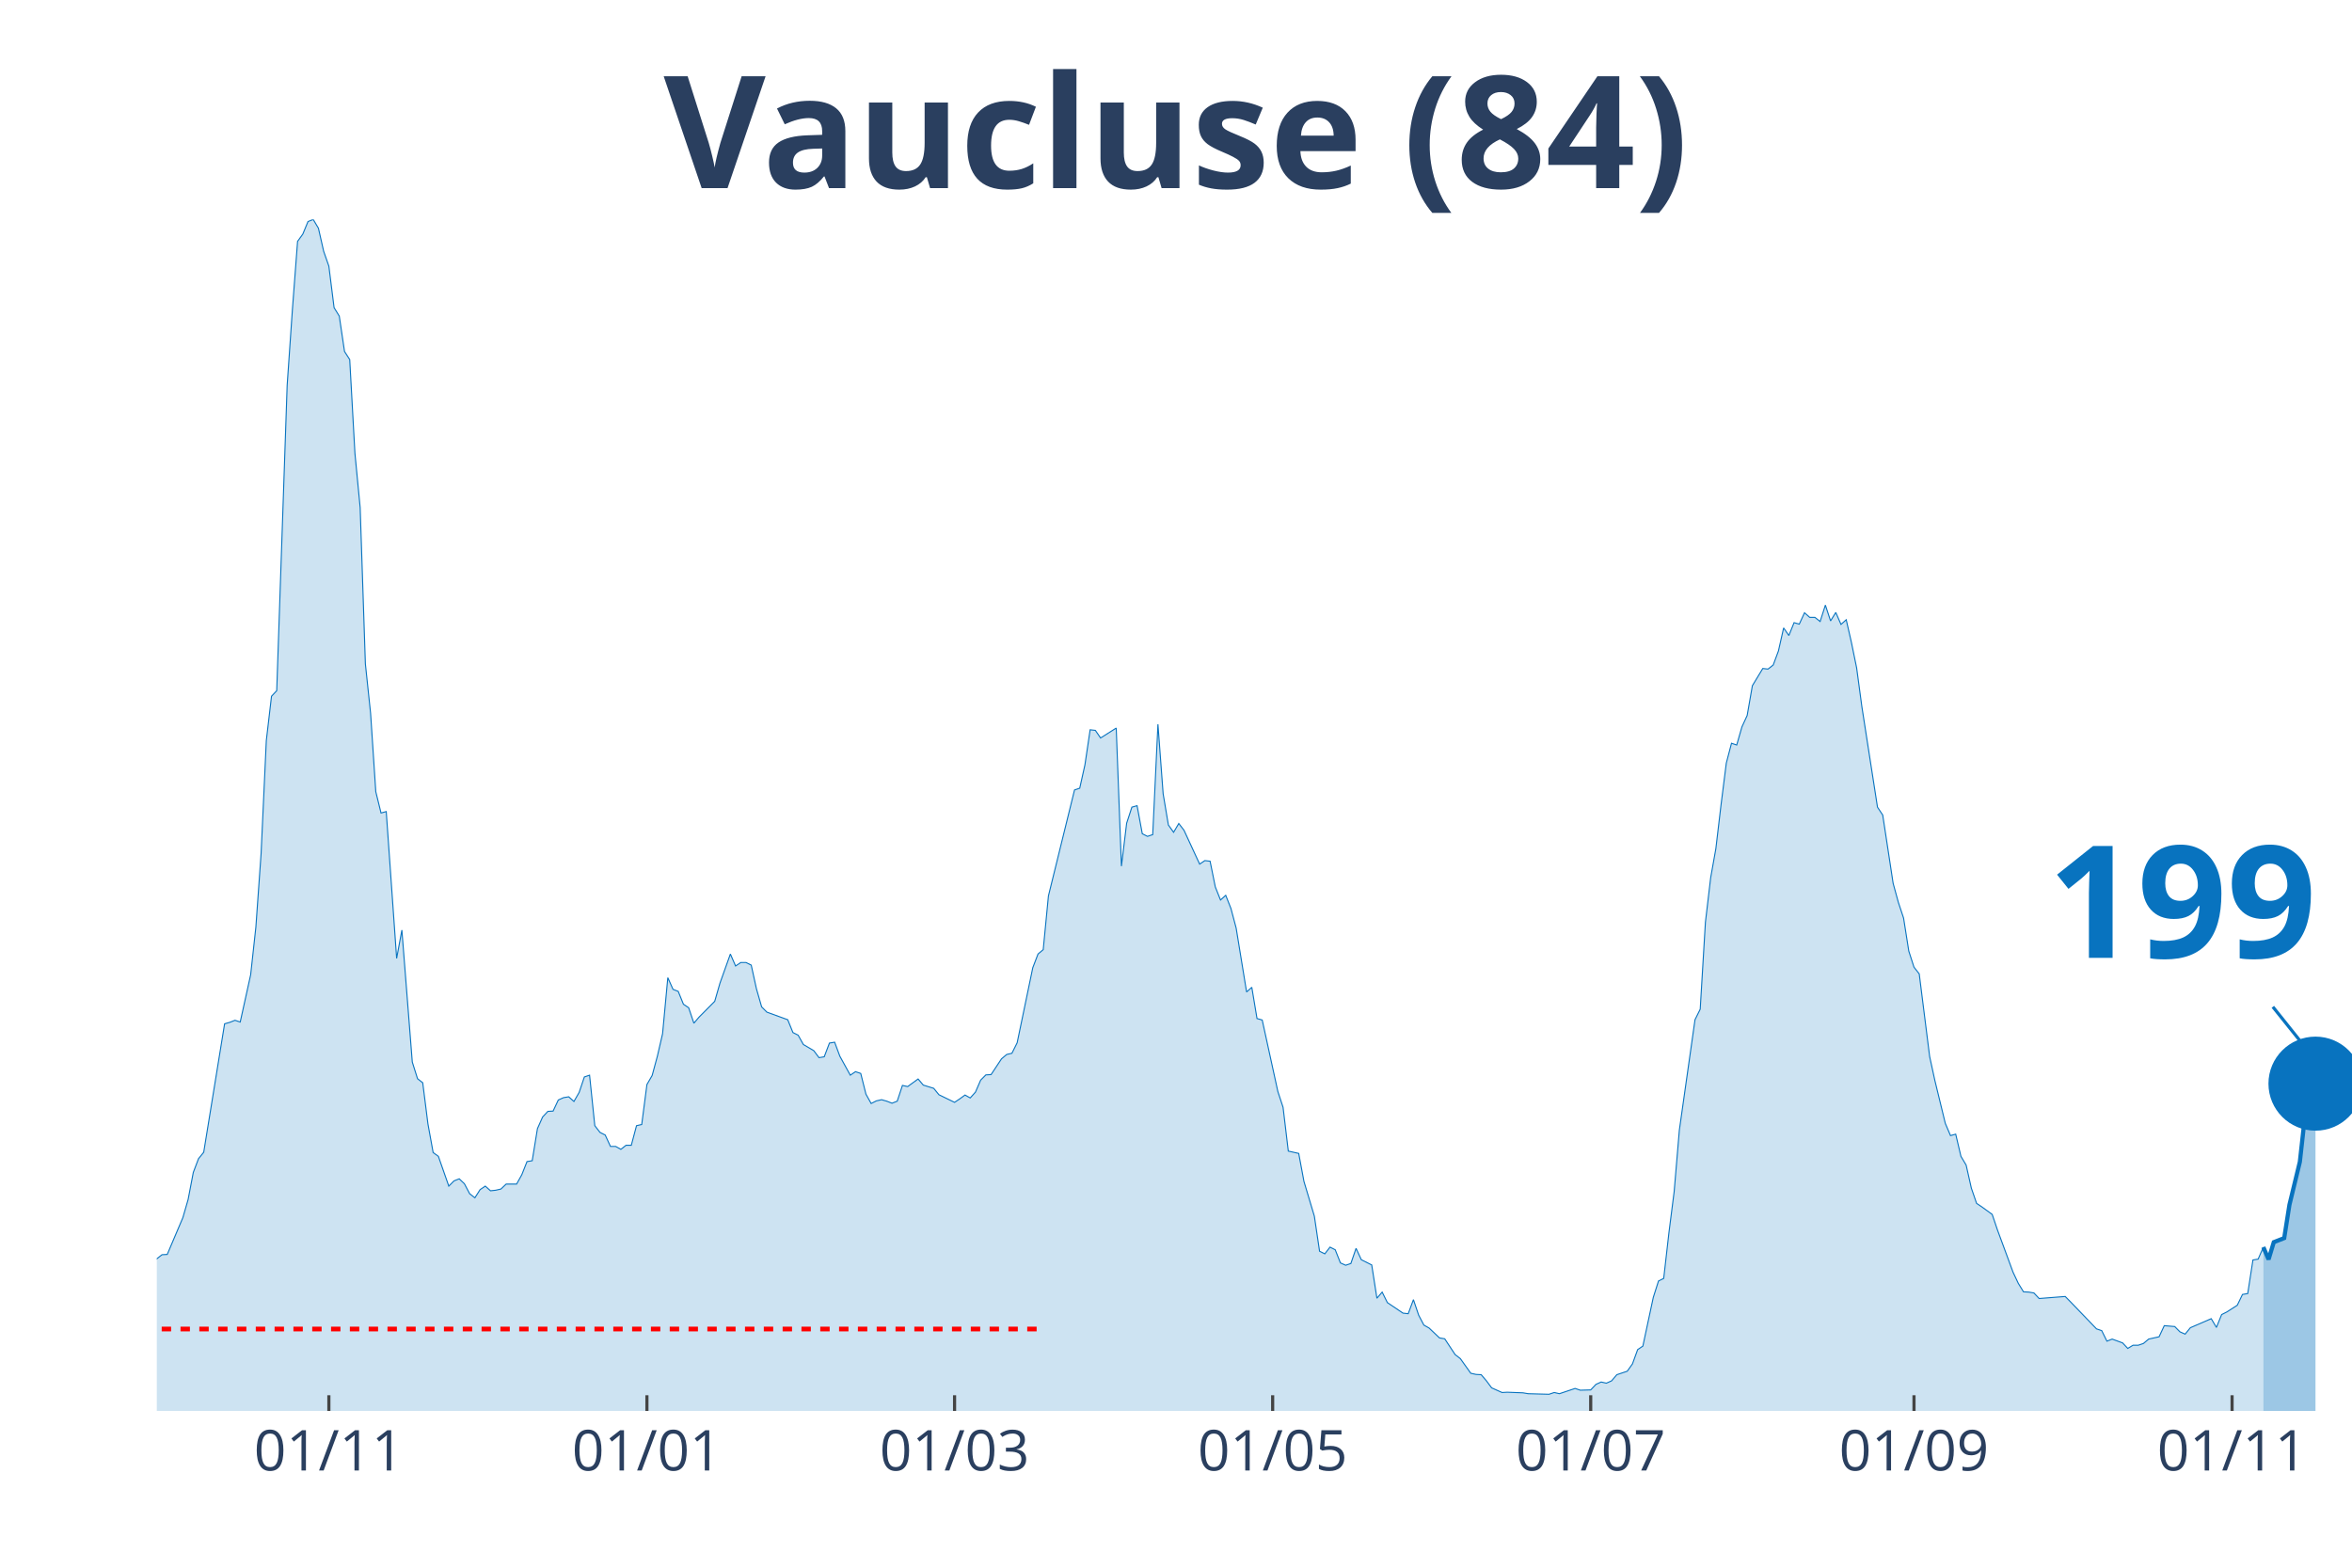
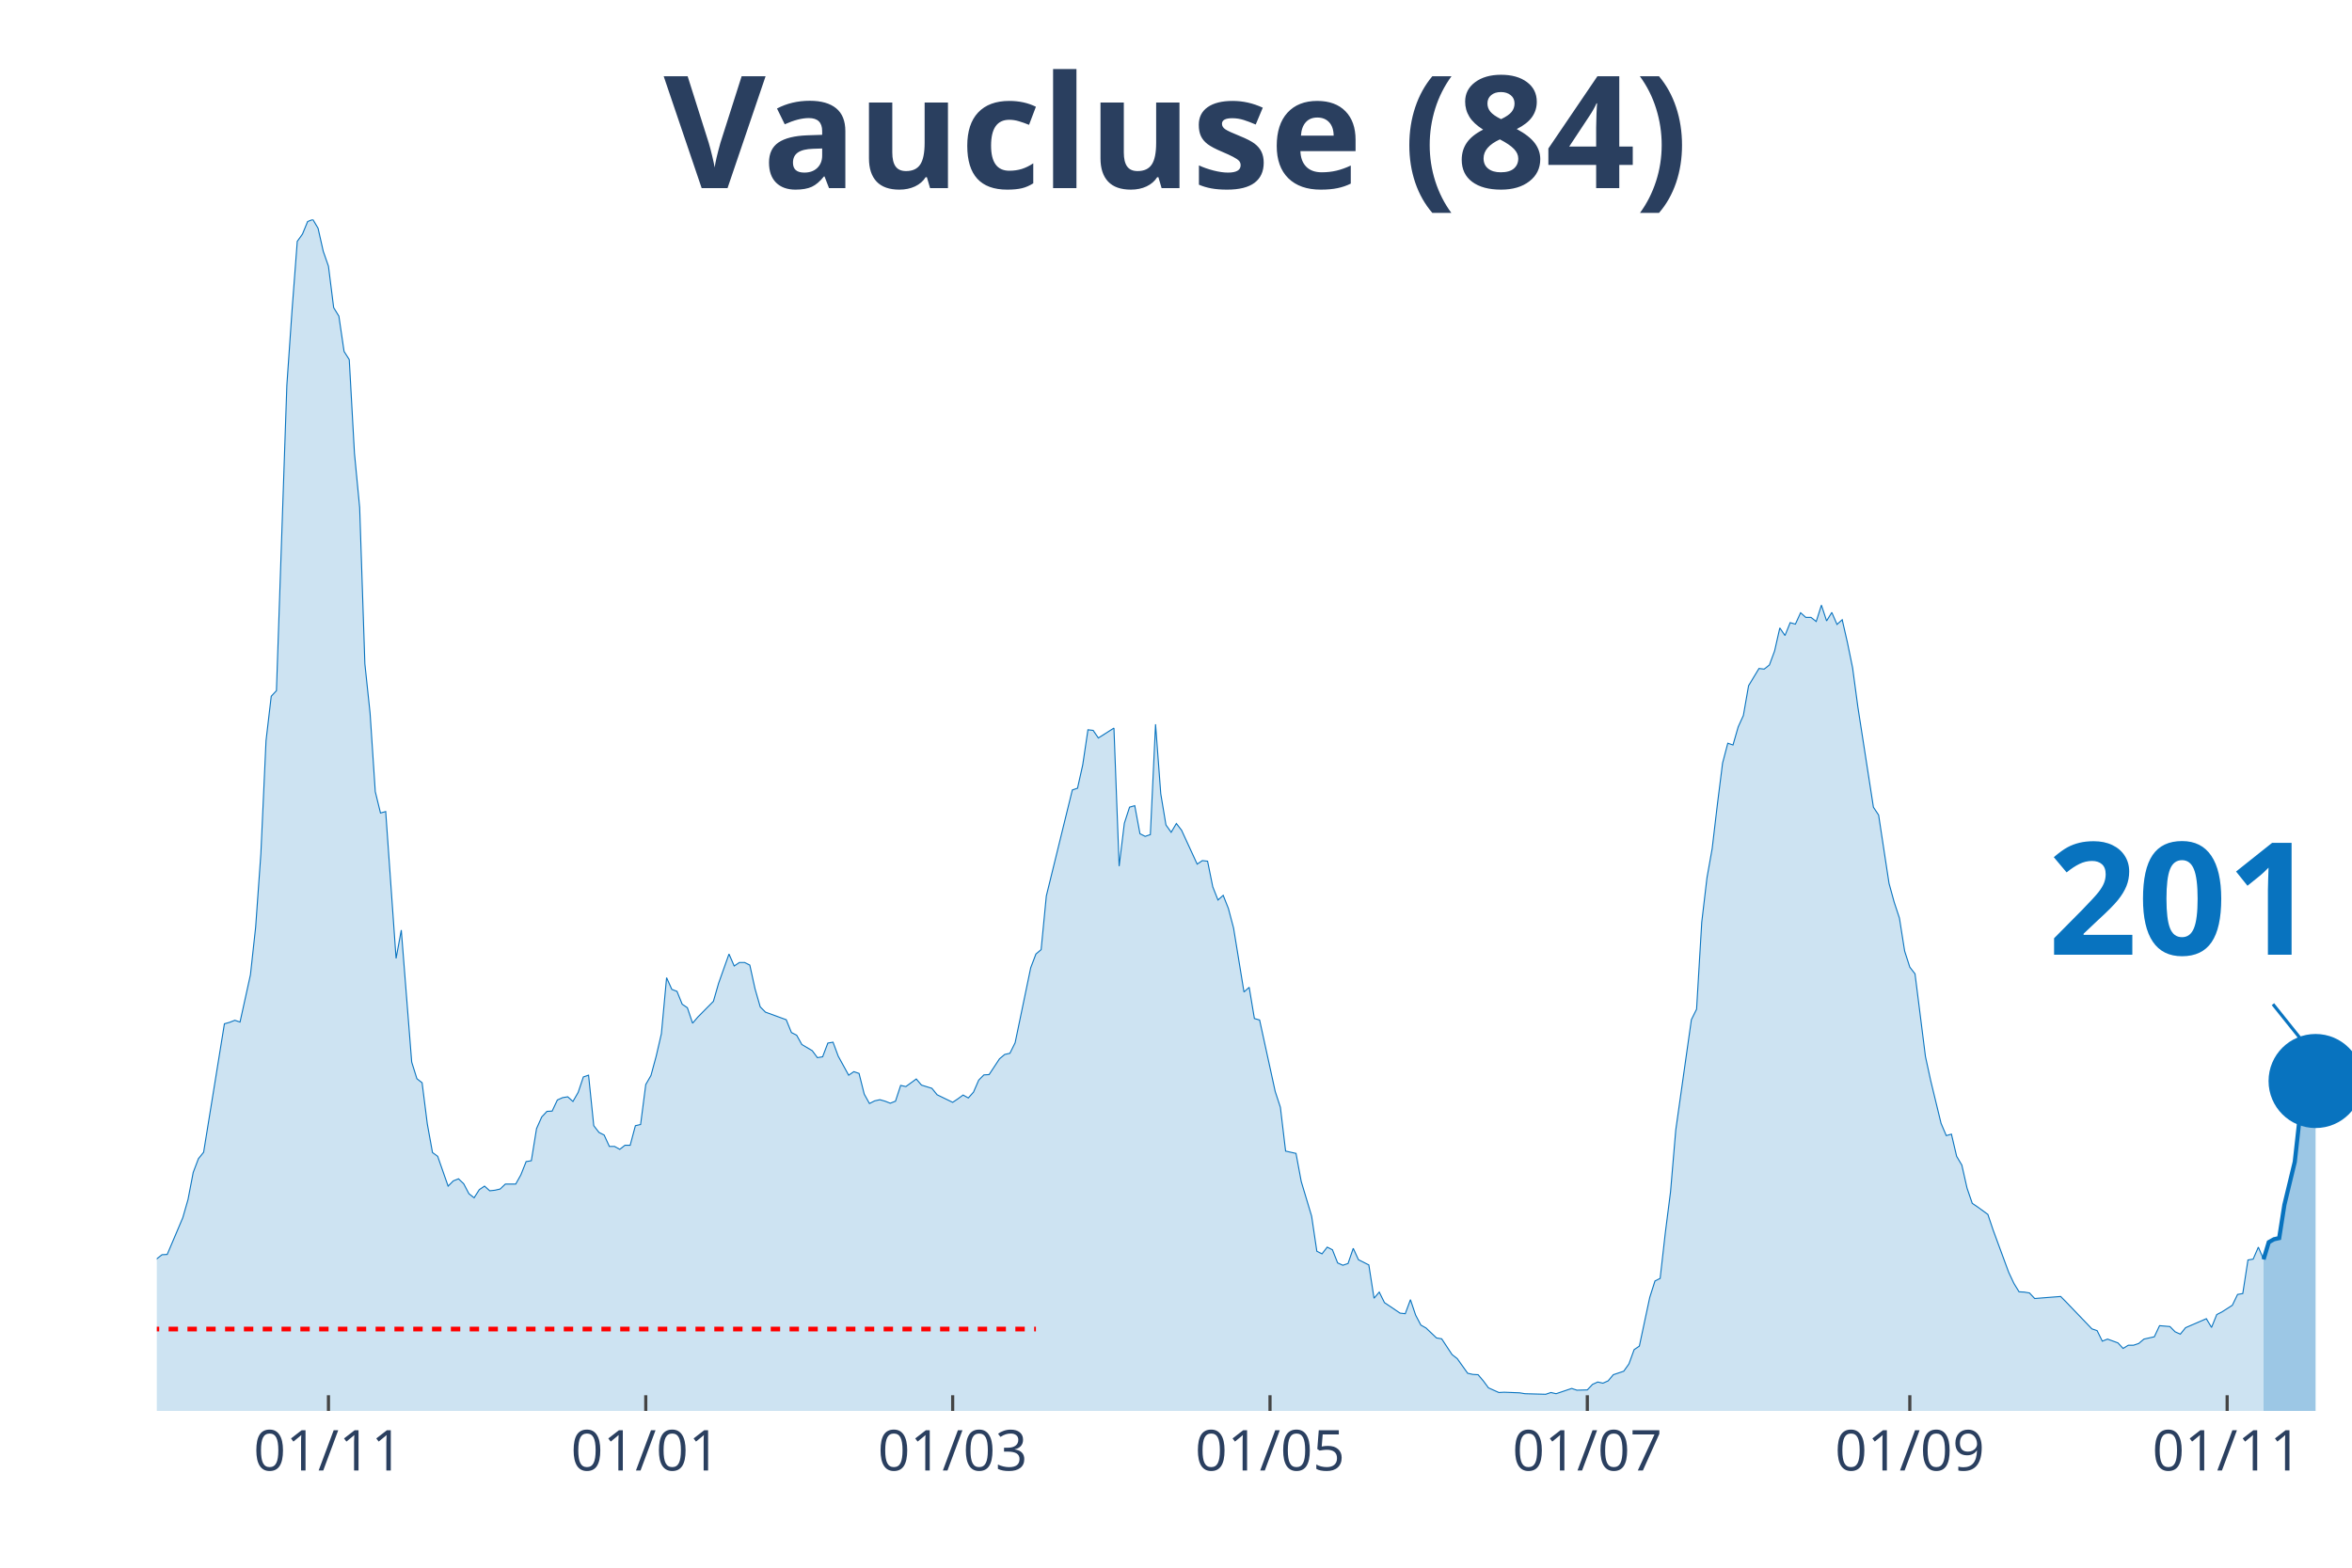
<svg xmlns="http://www.w3.org/2000/svg" class="main-svg" width="1125" height="750" style="" viewBox="0 0 750 500">
  <rect x="0" y="0" width="750" height="500" style="fill: rgb(0, 0, 0); fill-opacity: 0;" />
-   <defs id="defs-859a74">
+   <defs id="defs-739e4d">
    <g class="clips">
-       <clipPath id="clip859a74xyplot" class="plotclip">
+       <clipPath id="clip739e4dxyplot" class="plotclip">
        <rect width="700" height="380" />
      </clipPath>
-       <clipPath class="axesclip" id="clip859a74x">
+       <clipPath class="axesclip" id="clip739e4dx">
        <rect x="50" y="0" width="700" height="500" />
      </clipPath>
-       <clipPath class="axesclip" id="clip859a74y">
+       <clipPath class="axesclip" id="clip739e4dy">
        <rect x="0" y="70" width="750" height="380" />
      </clipPath>
-       <clipPath class="axesclip" id="clip859a74xy">
+       <clipPath class="axesclip" id="clip739e4dxy">
        <rect x="50" y="70" width="700" height="380" />
      </clipPath>
    </g>
    <g class="gradients" />
  </defs>
  <g class="bglayer">
    <rect class="bg" x="50" y="70" width="700" height="380" style="fill: rgb(0, 0, 0); fill-opacity: 0; stroke-width: 0;" />
  </g>
  <g class="layer-below">
    <g class="imagelayer" />
    <g class="shapelayer" />
  </g>
  <g class="cartesianlayer">
    <g class="subplot xy">
      <g class="layer-subplot">
        <g class="shapelayer" />
        <g class="imagelayer" />
      </g>
      <g class="gridlayer">
        <g class="x">
-           <path class="xgrid crisp" transform="translate(104.87,0)" d="M0,70v380" style="stroke: rgb(255, 255, 255); stroke-opacity: 1; stroke-width: 1px;" />
-           <path class="xgrid crisp" transform="translate(206.29,0)" d="M0,70v380" style="stroke: rgb(255, 255, 255); stroke-opacity: 1; stroke-width: 1px;" />
-           <path class="xgrid crisp" transform="translate(304.39,0)" d="M0,70v380" style="stroke: rgb(255, 255, 255); stroke-opacity: 1; stroke-width: 1px;" />
-           <path class="xgrid crisp" transform="translate(405.82,0)" d="M0,70v380" style="stroke: rgb(255, 255, 255); stroke-opacity: 1; stroke-width: 1px;" />
-           <path class="xgrid crisp" transform="translate(507.24,0)" d="M0,70v380" style="stroke: rgb(255, 255, 255); stroke-opacity: 1; stroke-width: 1px;" />
-           <path class="xgrid crisp" transform="translate(610.33,0)" d="M0,70v380" style="stroke: rgb(255, 255, 255); stroke-opacity: 1; stroke-width: 1px;" />
-           <path class="xgrid crisp" transform="translate(711.76,0)" d="M0,70v380" style="stroke: rgb(255, 255, 255); stroke-opacity: 1; stroke-width: 1px;" />
+           <path class="xgrid crisp" transform="translate(104.74,0)" d="M0,70v380" style="stroke: rgb(255, 255, 255); stroke-opacity: 1; stroke-width: 1px;" />
+           <path class="xgrid crisp" transform="translate(205.92,0)" d="M0,70v380" style="stroke: rgb(255, 255, 255); stroke-opacity: 1; stroke-width: 1px;" />
+           <path class="xgrid crisp" transform="translate(303.79,0)" d="M0,70v380" style="stroke: rgb(255, 255, 255); stroke-opacity: 1; stroke-width: 1px;" />
+           <path class="xgrid crisp" transform="translate(404.98,0)" d="M0,70v380" style="stroke: rgb(255, 255, 255); stroke-opacity: 1; stroke-width: 1px;" />
+           <path class="xgrid crisp" transform="translate(506.16,0)" d="M0,70v380" style="stroke: rgb(255, 255, 255); stroke-opacity: 1; stroke-width: 1px;" />
+           <path class="xgrid crisp" transform="translate(609,0)" d="M0,70v380" style="stroke: rgb(255, 255, 255); stroke-opacity: 1; stroke-width: 1px;" />
+           <path class="xgrid crisp" transform="translate(710.19,0)" d="M0,70v380" style="stroke: rgb(255, 255, 255); stroke-opacity: 1; stroke-width: 1px;" />
        </g>
        <g class="y" />
      </g>
      <g class="zerolinelayer" />
      <path class="xlines-below" />
      <path class="ylines-below" />
      <g class="overlines-below" />
      <g class="xaxislayer-below" />
      <g class="yaxislayer-below" />
      <g class="overaxes-below" />
-       <g class="plot" transform="translate(50, 70)" clip-path="url('#clip859a74xyplot')">
+       <g class="plot" transform="translate(50, 70)" clip-path="url('#clip739e4dxyplot')">
        <g class="scatterlayer mlayer">
-           <g class="trace scatter trace1709a1" style="stroke-miterlimit: 2;">
+           <g class="trace scatter tracea439d4" style="stroke-miterlimit: 2;">
            <g class="fills">
              <g>
-                 <path class="js-fill" d="M671.73,380L-226.13,380L-226.13,378.7L-206.18,379.26L-204.51,379.26L-171.26,378.6L-169.6,378.6L-147.98,378.04L-146.32,377.58L-136.34,376.93L-134.68,377.67L-126.37,377.95L-124.7,377.95L-108.08,375.81L-106.41,375.72L-101.43,375.25L-99.76,374.23L-86.46,370.6L-84.8,369.76L-81.47,367.71L-79.81,367.71L-78.15,367.62L-76.48,365.66L-68.17,356.91L-66.51,356.91L-56.53,348.06L-54.87,347.88L-51.54,340.52L-49.88,337.45L-44.89,328.97L-43.23,328.88L-41.57,328.23L-39.9,330.37L-38.24,330.65L-36.58,334.19L-34.92,337.45L-33.25,337.63L-31.59,337.35L-29.93,340.61L-28.27,339.03L-26.6,339.31L-23.28,336.7L-21.62,336.89L-18.29,337.63L-16.63,336.33L-13.3,339.96L-11.64,339.5L-8.31,339.5L-6.65,337.17L-4.99,336.89L-3.33,335.68L-1.66,334.19L0,331.49L1.66,330.18L3.33,330.09L6.65,322.27L8.31,318.36L9.98,312.59L11.64,303.93L13.3,299.55L14.96,297.5L21.62,256.53L23.28,256.06L24.94,255.41L26.6,255.97L29.93,240.89L31.59,225.71L33.25,202.34L34.92,166.21L36.58,152.06L38.24,150.29L41.57,52.89L43.23,28.87L44.89,6.98L46.56,4.66L48.22,0.65L49.88,0L51.54,2.79L53.21,10.15L54.87,14.9L56.53,28.12L58.19,30.82L59.86,42.09L61.52,44.69L63.18,74.58L64.85,91.9L66.51,141.72L68.17,157.46L69.83,182.5L71.5,189.3L73.16,188.84L76.48,235.67L78.15,226.64L81.47,268.73L83.14,274.04L84.8,275.34L86.46,288.47L88.12,297.59L89.79,298.8L93.11,308.3L94.77,306.63L96.44,305.97L98.1,307.56L99.76,310.72L101.43,312.03L103.09,309.42L104.75,308.3L106.41,309.79L108.08,309.61L109.74,309.23L111.4,307.65L114.73,307.65L116.39,304.67L118.05,300.48L119.71,300.2L121.38,289.96L123.04,286.23L124.7,284.46L126.37,284.37L128.03,280.83L129.69,280.09L131.35,279.81L133.02,281.3L134.68,278.41L136.34,273.48L138,272.92L139.67,289.03L141.33,291.17L142.99,292.01L144.66,295.64L146.32,295.64L147.98,296.57L149.64,295.27L151.31,295.27L152.97,289.03L154.63,288.65L156.29,275.9L157.96,273.01L159.62,266.87L161.28,259.7L162.95,241.82L164.61,245.54L166.27,246.19L167.93,250.29L169.6,251.41L171.26,256.34L172.92,254.39L177.91,249.36L179.57,243.59L182.9,234.28L184.56,238.09L186.22,236.98L187.89,236.98L189.55,237.81L191.21,245.36L192.87,251.13L194.54,252.81L201.19,255.23L202.85,259.32L204.51,260.16L206.18,263.14L209.5,265.1L211.16,267.33L212.83,267.05L214.49,262.68L216.15,262.4L217.81,266.87L221.14,272.92L222.8,271.8L224.47,272.36L226.13,278.97L227.79,281.95L229.45,281.11L231.12,280.74L232.78,281.21L234.44,281.86L236.1,281.21L237.77,276.18L239.43,276.55L242.76,274.13L244.42,276.08L247.74,277.11L249.41,279.16L254.39,281.58L256.06,280.46L257.72,279.25L259.38,280.18L261.05,278.32L262.71,274.5L264.37,272.83L266.03,272.73L269.36,267.7L271.02,266.31L272.68,265.93L274.35,262.58L279.33,238.65L281,234.28L282.66,232.88L284.32,215.75L292.64,181.95L294.3,181.39L295.96,173.94L297.62,162.76L299.29,162.95L300.95,165.37L305.94,162.21L307.6,206.25L309.26,192.56L310.93,187.44L312.59,186.97L314.25,195.91L315.91,196.75L317.58,196.19L319.24,160.99L320.9,183.16L322.57,193.12L324.23,195.45L325.89,192.65L327.55,194.8L332.54,205.6L334.2,204.48L335.87,204.67L337.53,212.86L339.19,217.05L340.86,215.56L342.52,219.75L344.18,225.99L347.51,246.38L349.17,244.89L350.83,254.85L352.49,255.32L357.48,278.13L359.14,283.16L360.81,297.13L362.47,297.5L364.13,297.87L365.8,306.81L369.12,317.89L370.78,329.07L372.45,329.9L374.11,327.76L375.77,328.6L377.43,332.79L379.1,333.54L380.76,332.98L382.42,328.14L384.09,331.77L387.41,333.44L389.07,344.06L390.74,342.1L392.4,345.45L397.39,348.81L399.05,348.99L400.71,344.52L402.38,349.46L404.04,352.62L405.7,353.56L409.03,356.72L410.69,357L414.01,362.03L415.68,363.33L419,367.99L420.67,368.36L422.33,368.45L423.99,370.41L425.65,372.64L427.32,373.39L428.98,374.13L430.64,374.04L435.63,374.23L437.29,374.51L443.94,374.69L445.61,374.13L447.27,374.51L448.93,373.95L452.26,372.83L453.92,373.39L457.24,373.3L458.91,371.53L460.57,370.78L462.23,371.15L463.9,370.41L465.56,368.45L468.88,367.34L470.55,365.01L472.21,360.45L473.87,359.33L477.2,343.78L478.86,338.56L480.52,337.73L482.19,323.11L483.85,310.07L485.51,290.42L490.5,255.23L492.16,251.87L493.82,224.13L495.49,209.97L497.15,200.66L498.81,186.6L500.48,173.38L502.14,167.05L503.8,167.61L505.46,161.83L507.13,158.2L508.79,148.7L512.11,143.21L513.78,143.4L515.44,142.09L517.1,137.62L518.76,130.27L520.43,132.69L522.09,128.59L523.75,129.06L525.42,125.43L527.08,126.91L528.74,126.91L530.4,128.22L532.07,123L533.73,128.03L535.39,125.33L537.05,129.15L538.72,127.66L540.38,134.92L542.04,143.02L543.71,155.41L548.69,187.44L550.36,189.95L553.68,211.74L555.34,217.79L557.01,222.82L558.67,233.34L560.33,238.47L562,240.61L565.32,266.96L566.98,274.59L570.31,288.28L571.97,292.19L573.63,291.73L575.3,298.8L576.96,301.6L578.62,308.95L580.29,313.8L581.95,314.91L585.27,317.33L586.94,322.27L591.92,335.77L593.59,339.31L595.25,342.01L596.91,342.1L598.57,342.38L600.24,344.15L608.55,343.5L610.21,345.18L618.53,353.83L620.19,354.39L621.85,357.75L623.52,357.09L626.84,358.3L628.5,360.07L630.17,359.05L631.83,359.05L633.49,358.49L635.15,357.09L638.48,356.35L640.14,352.81L643.47,353.09L645.13,354.77L646.79,355.51L648.46,353.46L655.11,350.58L656.77,353.37L658.43,349.27L660.1,348.43L663.42,346.29L665.08,342.85L666.75,342.57L668.41,331.86L670.07,331.58L671.73,327.76" style="fill: rgb(8, 115, 191); fill-opacity: 0.2; stroke-width: 0;" />
+                 <path class="js-fill" d="M671.8,380L-225.59,380L-225.59,378.7L-205.69,379.26L-204.03,379.26L-170.85,378.6L-169.19,378.6L-147.63,378.04L-145.97,377.58L-136.02,376.93L-134.36,377.67L-126.07,377.95L-124.41,377.95L-107.82,375.81L-106.16,375.72L-101.18,375.25L-99.53,374.23L-86.26,370.6L-84.6,369.76L-81.28,367.71L-79.62,367.71L-77.96,367.62L-76.3,365.66L-68.01,356.91L-66.35,356.91L-56.4,348.06L-54.74,347.88L-51.42,340.52L-49.76,337.45L-44.79,328.97L-43.13,328.88L-41.47,328.23L-39.81,330.37L-38.15,330.65L-36.49,334.19L-34.83,337.45L-33.18,337.63L-31.52,337.35L-29.86,340.61L-28.2,339.03L-26.54,339.31L-23.22,336.7L-21.56,336.89L-18.25,337.63L-16.59,336.33L-13.27,339.96L-11.61,339.5L-8.29,339.5L-6.64,337.17L-4.98,336.89L-3.32,335.68L-1.66,334.19L0,331.49L1.66,330.18L3.32,330.09L6.64,322.27L8.29,318.36L9.95,312.59L11.61,303.93L13.27,299.55L14.93,297.5L21.56,256.53L23.22,256.06L24.88,255.41L26.54,255.97L29.86,240.89L31.52,225.71L33.18,202.34L34.83,166.21L36.49,152.06L38.15,150.29L41.47,52.89L43.13,28.87L44.79,6.98L46.45,4.66L48.1,0.65L49.76,0L51.42,2.79L53.08,10.15L54.74,14.9L56.4,28.12L58.06,30.82L59.72,42.09L61.37,44.69L63.03,74.58L64.69,91.9L66.35,141.72L68.01,157.46L69.67,182.5L71.33,189.3L72.99,188.84L76.3,235.67L77.96,226.64L81.28,268.73L82.94,274.04L84.6,275.34L86.26,288.47L87.91,297.59L89.57,298.8L92.89,308.3L94.55,306.63L96.21,305.97L97.87,307.56L99.53,310.72L101.18,312.03L102.84,309.42L104.5,308.3L106.16,309.79L107.82,309.61L109.48,309.23L111.14,307.65L114.45,307.65L116.11,304.67L117.77,300.48L119.43,300.2L121.09,289.96L122.75,286.23L124.41,284.46L126.07,284.37L127.73,280.83L129.38,280.09L131.04,279.81L132.7,281.3L134.36,278.41L136.02,273.48L137.68,272.92L139.34,289.03L141,291.17L142.65,292.01L144.31,295.64L145.97,295.64L147.63,296.57L149.29,295.27L150.95,295.27L152.61,289.03L154.27,288.65L155.92,275.9L157.58,273.01L159.24,266.87L160.9,259.7L162.56,241.82L164.22,245.54L165.88,246.19L167.54,250.29L169.19,251.41L170.85,256.34L172.51,254.39L177.49,249.36L179.15,243.59L182.46,234.28L184.12,238.09L185.78,236.98L187.44,236.98L189.1,237.81L190.76,245.36L192.42,251.13L194.08,252.81L200.71,255.23L202.37,259.32L204.03,260.16L205.69,263.14L209,265.1L210.66,267.33L212.32,267.05L213.98,262.68L215.64,262.4L217.3,266.87L220.62,272.92L222.27,271.8L223.93,272.36L225.59,278.97L227.25,281.95L228.91,281.11L230.57,280.74L232.23,281.21L233.89,281.86L235.55,281.21L237.2,276.18L238.86,276.55L242.18,274.13L243.84,276.08L247.16,277.11L248.82,279.16L253.79,281.58L255.45,280.46L257.11,279.25L258.77,280.18L260.43,278.32L262.09,274.5L263.74,272.83L265.4,272.73L268.72,267.7L270.38,266.31L272.04,265.93L273.7,262.58L278.67,238.65L280.33,234.28L281.99,232.88L283.65,215.75L291.94,181.95L293.6,181.39L295.26,173.94L296.92,162.76L298.58,162.95L300.24,165.37L305.21,162.21L306.87,206.25L308.53,192.56L310.19,187.44L311.85,186.97L313.51,195.91L315.17,196.75L316.82,196.19L318.48,160.99L320.14,183.16L321.8,193.12L323.46,195.45L325.12,192.65L326.78,194.8L331.75,205.6L333.41,204.48L335.07,204.67L336.73,212.86L338.39,217.05L340.05,215.56L341.71,219.75L343.36,225.99L346.68,246.38L348.34,244.89L350,254.85L351.66,255.32L356.64,278.13L358.29,283.16L359.95,297.13L361.61,297.5L363.27,297.87L364.93,306.81L368.25,317.89L369.91,329.07L371.56,329.9L373.22,327.76L374.88,328.6L376.54,332.79L378.2,333.54L379.86,332.98L381.52,328.14L383.18,331.77L386.49,333.44L388.15,344.06L389.81,342.1L391.47,345.45L396.45,348.81L398.1,348.99L399.76,344.52L401.42,349.46L403.08,352.62L404.74,353.56L408.06,356.72L409.72,357L413.03,362.03L414.69,363.33L418.01,367.99L419.67,368.36L421.33,368.45L422.99,370.41L424.64,372.64L426.3,373.39L427.96,374.13L429.62,374.04L434.6,374.23L436.26,374.51L442.89,374.69L444.55,374.13L446.21,374.51L447.87,373.95L451.18,372.83L452.84,373.39L456.16,373.3L457.82,371.53L459.48,370.78L461.14,371.15L462.8,370.41L464.45,368.45L467.77,367.34L469.43,365.01L471.09,360.45L472.75,359.33L476.07,343.78L477.73,338.56L479.38,337.73L481.04,323.11L482.7,310.07L484.36,290.42L489.34,255.23L491,251.87L492.65,224.13L494.31,209.97L495.97,200.66L497.63,186.6L499.29,173.38L500.95,167.05L502.61,167.61L504.27,161.83L505.92,158.2L507.58,148.7L510.9,143.21L512.56,143.4L514.22,142.09L515.88,137.62L517.54,130.27L519.19,132.69L520.85,128.59L522.51,129.06L524.17,125.43L525.83,126.91L527.49,126.91L529.15,128.22L530.81,123L532.46,128.03L534.12,125.33L535.78,129.15L537.44,127.66L539.1,134.92L540.76,143.02L542.42,155.41L547.39,187.44L549.05,189.95L552.37,211.74L554.03,217.79L555.69,222.82L557.35,233.34L559,238.47L560.66,240.61L563.98,266.96L565.64,274.59L568.96,288.28L570.62,292.19L572.27,291.73L573.93,298.8L575.59,301.6L577.25,308.95L578.91,313.8L580.57,314.91L583.89,317.33L585.55,322.27L590.52,335.77L592.18,339.31L593.84,342.01L595.5,342.1L597.16,342.38L598.82,344.15L607.11,343.5L608.77,345.18L617.06,353.83L618.72,354.39L620.38,357.75L622.04,357.09L625.36,358.3L627.01,360.07L628.67,359.05L630.33,359.05L631.99,358.49L633.65,357.09L636.97,356.35L638.63,352.81L641.94,353.09L643.6,354.77L645.26,355.51L646.92,353.46L653.55,350.58L655.21,353.37L656.87,349.27L658.53,348.43L661.85,346.29L663.51,342.85L665.17,342.57L666.82,331.86L668.48,331.58L670.14,327.76L671.8,331.67" style="fill: rgb(8, 115, 191); fill-opacity: 0.2; stroke-width: 0;" />
              </g>
            </g>
            <g class="errorbars" />
            <g class="lines">
-               <path class="js-line" d="M-226.13,378.7L-206.18,379.26L-204.51,379.26L-171.26,378.6L-169.6,378.6L-147.98,378.04L-146.32,377.58L-136.34,376.93L-134.68,377.67L-126.37,377.95L-124.7,377.95L-108.08,375.81L-106.41,375.72L-101.43,375.25L-99.76,374.23L-86.46,370.6L-84.8,369.76L-81.47,367.71L-79.81,367.71L-78.15,367.62L-76.48,365.66L-68.17,356.91L-66.51,356.91L-56.53,348.06L-54.87,347.88L-51.54,340.52L-49.88,337.45L-44.89,328.97L-43.23,328.88L-41.57,328.23L-39.9,330.37L-38.24,330.65L-36.58,334.19L-34.92,337.45L-33.25,337.63L-31.59,337.35L-29.93,340.61L-28.27,339.03L-26.6,339.31L-23.28,336.7L-21.62,336.89L-18.29,337.63L-16.63,336.33L-13.3,339.96L-11.64,339.5L-8.31,339.5L-6.65,337.17L-4.99,336.89L-3.33,335.68L-1.66,334.19L0,331.49L1.66,330.18L3.33,330.09L6.65,322.27L8.31,318.36L9.98,312.59L11.64,303.93L13.3,299.55L14.96,297.5L21.62,256.53L23.28,256.06L24.94,255.41L26.6,255.97L29.93,240.89L31.59,225.71L33.25,202.34L34.92,166.21L36.58,152.06L38.24,150.29L41.57,52.89L43.23,28.87L44.89,6.98L46.56,4.66L48.22,0.65L49.88,0L51.54,2.79L53.21,10.15L54.87,14.9L56.53,28.12L58.19,30.82L59.86,42.09L61.52,44.69L63.18,74.58L64.85,91.9L66.51,141.72L68.17,157.46L69.83,182.5L71.5,189.3L73.16,188.84L76.48,235.67L78.15,226.64L81.47,268.73L83.14,274.04L84.8,275.34L86.46,288.47L88.12,297.59L89.79,298.8L93.11,308.3L94.77,306.63L96.44,305.97L98.1,307.56L99.76,310.72L101.43,312.03L103.09,309.42L104.75,308.3L106.41,309.79L108.08,309.61L109.74,309.23L111.4,307.65L114.73,307.65L116.39,304.67L118.05,300.48L119.71,300.2L121.38,289.96L123.04,286.23L124.7,284.46L126.37,284.37L128.03,280.83L129.69,280.09L131.35,279.81L133.02,281.3L134.68,278.41L136.34,273.48L138,272.92L139.67,289.03L141.33,291.17L142.99,292.01L144.66,295.64L146.32,295.64L147.98,296.57L149.64,295.27L151.31,295.27L152.97,289.03L154.63,288.65L156.29,275.9L157.96,273.01L159.62,266.87L161.28,259.7L162.95,241.82L164.61,245.54L166.27,246.19L167.93,250.29L169.6,251.41L171.26,256.34L172.92,254.39L177.91,249.36L179.57,243.59L182.9,234.28L184.56,238.09L186.22,236.98L187.89,236.98L189.55,237.81L191.21,245.36L192.87,251.13L194.54,252.81L201.19,255.23L202.85,259.32L204.51,260.16L206.18,263.14L209.5,265.1L211.16,267.33L212.83,267.05L214.49,262.68L216.15,262.4L217.81,266.87L221.14,272.92L222.8,271.8L224.47,272.36L226.13,278.97L227.79,281.95L229.45,281.11L231.12,280.74L232.78,281.21L234.44,281.86L236.1,281.21L237.77,276.18L239.43,276.55L242.76,274.13L244.42,276.08L247.74,277.11L249.41,279.16L254.39,281.58L256.06,280.46L257.72,279.25L259.38,280.18L261.05,278.32L262.71,274.5L264.37,272.83L266.03,272.73L269.36,267.7L271.02,266.31L272.68,265.93L274.35,262.58L279.33,238.65L281,234.28L282.66,232.88L284.32,215.75L292.64,181.95L294.3,181.39L295.96,173.94L297.62,162.76L299.29,162.95L300.95,165.37L305.94,162.21L307.6,206.25L309.26,192.56L310.93,187.44L312.59,186.97L314.25,195.91L315.91,196.75L317.58,196.19L319.24,160.99L320.9,183.16L322.57,193.12L324.23,195.45L325.89,192.65L327.55,194.8L332.54,205.6L334.2,204.48L335.87,204.67L337.53,212.86L339.19,217.05L340.86,215.56L342.52,219.75L344.18,225.99L347.51,246.38L349.17,244.89L350.83,254.85L352.49,255.32L357.48,278.13L359.14,283.16L360.81,297.13L362.47,297.5L364.13,297.87L365.8,306.81L369.12,317.89L370.78,329.07L372.45,329.9L374.11,327.76L375.77,328.6L377.43,332.79L379.1,333.54L380.76,332.98L382.42,328.14L384.09,331.77L387.41,333.44L389.07,344.06L390.74,342.1L392.4,345.45L397.39,348.81L399.05,348.99L400.71,344.52L402.38,349.46L404.04,352.62L405.7,353.56L409.03,356.72L410.69,357L414.01,362.03L415.68,363.33L419,367.99L420.67,368.36L422.33,368.45L423.99,370.41L425.65,372.64L427.32,373.39L428.98,374.13L430.64,374.04L435.63,374.23L437.29,374.51L443.94,374.69L445.61,374.13L447.27,374.51L448.93,373.95L452.26,372.83L453.92,373.39L457.24,373.3L458.91,371.53L460.57,370.78L462.23,371.15L463.9,370.41L465.56,368.45L468.88,367.34L470.55,365.01L472.21,360.45L473.87,359.33L477.2,343.78L478.86,338.56L480.52,337.73L482.19,323.11L483.85,310.07L485.51,290.42L490.5,255.23L492.16,251.87L493.82,224.13L495.49,209.97L497.15,200.66L498.81,186.6L500.48,173.38L502.14,167.05L503.8,167.61L505.46,161.83L507.13,158.2L508.79,148.7L512.11,143.21L513.78,143.4L515.44,142.09L517.1,137.62L518.76,130.27L520.43,132.69L522.09,128.59L523.75,129.06L525.42,125.43L527.08,126.91L528.74,126.91L530.4,128.22L532.07,123L533.73,128.03L535.39,125.33L537.05,129.15L538.72,127.66L540.38,134.92L542.04,143.02L543.71,155.41L548.69,187.44L550.36,189.95L553.68,211.74L555.34,217.79L557.01,222.82L558.67,233.34L560.33,238.47L562,240.61L565.32,266.96L566.98,274.59L570.31,288.28L571.97,292.19L573.63,291.73L575.3,298.8L576.96,301.6L578.62,308.95L580.29,313.8L581.95,314.91L585.27,317.33L586.94,322.27L591.92,335.77L593.59,339.31L595.25,342.01L596.91,342.1L598.57,342.38L600.24,344.15L608.55,343.5L610.21,345.18L618.53,353.83L620.19,354.39L621.85,357.75L623.52,357.09L626.84,358.3L628.5,360.07L630.17,359.05L631.83,359.05L633.49,358.49L635.15,357.09L638.48,356.35L640.14,352.81L643.47,353.09L645.13,354.77L646.79,355.51L648.46,353.46L655.11,350.58L656.77,353.37L658.43,349.27L660.1,348.43L663.42,346.29L665.08,342.85L666.75,342.57L668.41,331.86L670.07,331.58L671.73,327.76" style="vector-effect: non-scaling-stroke; fill: none; stroke: rgb(8, 115, 191); stroke-opacity: 1; stroke-width: 0.5px; opacity: 1;" />
+               <path class="js-line" d="M-225.59,378.7L-205.69,379.26L-204.03,379.26L-170.85,378.6L-169.19,378.6L-147.63,378.04L-145.97,377.58L-136.02,376.93L-134.36,377.67L-126.07,377.95L-124.41,377.95L-107.82,375.81L-106.16,375.72L-101.18,375.25L-99.53,374.23L-86.26,370.6L-84.6,369.76L-81.28,367.71L-79.62,367.71L-77.96,367.62L-76.3,365.66L-68.01,356.91L-66.35,356.91L-56.4,348.06L-54.74,347.88L-51.42,340.52L-49.76,337.45L-44.79,328.97L-43.13,328.88L-41.47,328.23L-39.81,330.37L-38.15,330.65L-36.49,334.19L-34.83,337.45L-33.18,337.63L-31.52,337.35L-29.86,340.61L-28.2,339.03L-26.54,339.31L-23.22,336.7L-21.56,336.89L-18.25,337.63L-16.59,336.33L-13.27,339.96L-11.61,339.5L-8.29,339.5L-6.64,337.17L-4.98,336.89L-3.32,335.68L-1.66,334.19L0,331.49L1.66,330.18L3.32,330.09L6.64,322.27L8.29,318.36L9.95,312.59L11.61,303.93L13.27,299.55L14.93,297.5L21.56,256.53L23.22,256.06L24.88,255.41L26.54,255.97L29.86,240.89L31.52,225.71L33.18,202.34L34.83,166.21L36.49,152.06L38.15,150.29L41.47,52.89L43.13,28.87L44.79,6.98L46.45,4.66L48.1,0.65L49.76,0L51.42,2.79L53.08,10.15L54.74,14.9L56.4,28.12L58.06,30.82L59.72,42.09L61.37,44.69L63.03,74.58L64.69,91.9L66.35,141.72L68.01,157.46L69.67,182.5L71.33,189.3L72.99,188.84L76.3,235.67L77.96,226.64L81.28,268.73L82.94,274.04L84.6,275.34L86.26,288.47L87.91,297.59L89.57,298.8L92.89,308.3L94.55,306.63L96.21,305.97L97.87,307.56L99.53,310.72L101.18,312.03L102.84,309.42L104.5,308.3L106.16,309.79L107.82,309.61L109.48,309.23L111.14,307.65L114.45,307.65L116.11,304.67L117.77,300.48L119.43,300.2L121.09,289.96L122.75,286.23L124.41,284.46L126.07,284.37L127.73,280.83L129.38,280.09L131.04,279.81L132.7,281.3L134.36,278.41L136.02,273.48L137.68,272.92L139.34,289.03L141,291.17L142.65,292.01L144.31,295.64L145.97,295.64L147.63,296.57L149.29,295.27L150.95,295.27L152.61,289.03L154.27,288.65L155.92,275.9L157.58,273.01L159.24,266.87L160.9,259.7L162.56,241.82L164.22,245.54L165.88,246.19L167.54,250.29L169.19,251.41L170.85,256.34L172.51,254.39L177.49,249.36L179.15,243.59L182.46,234.28L184.12,238.09L185.78,236.98L187.44,236.98L189.1,237.81L190.76,245.36L192.42,251.13L194.08,252.81L200.71,255.23L202.37,259.32L204.03,260.16L205.69,263.14L209,265.1L210.66,267.33L212.32,267.05L213.98,262.68L215.64,262.4L217.3,266.87L220.62,272.92L222.27,271.8L223.93,272.36L225.59,278.97L227.25,281.95L228.91,281.11L230.57,280.74L232.23,281.21L233.89,281.86L235.55,281.21L237.2,276.18L238.86,276.55L242.18,274.13L243.84,276.08L247.16,277.11L248.82,279.16L253.79,281.58L255.45,280.46L257.11,279.25L258.77,280.18L260.43,278.32L262.09,274.5L263.74,272.83L265.4,272.73L268.72,267.7L270.38,266.31L272.04,265.93L273.7,262.58L278.67,238.65L280.33,234.28L281.99,232.88L283.65,215.75L291.94,181.95L293.6,181.39L295.26,173.94L296.92,162.76L298.58,162.95L300.24,165.37L305.21,162.21L306.87,206.25L308.53,192.56L310.19,187.44L311.85,186.97L313.51,195.91L315.17,196.75L316.82,196.19L318.48,160.99L320.14,183.16L321.8,193.12L323.46,195.45L325.12,192.65L326.78,194.8L331.75,205.6L333.41,204.48L335.07,204.67L336.73,212.86L338.39,217.05L340.05,215.56L341.71,219.75L343.36,225.99L346.68,246.38L348.34,244.89L350,254.85L351.66,255.32L356.64,278.13L358.29,283.16L359.95,297.13L361.61,297.5L363.27,297.87L364.93,306.81L368.25,317.89L369.91,329.07L371.56,329.9L373.22,327.76L374.88,328.6L376.54,332.79L378.2,333.54L379.86,332.98L381.52,328.14L383.18,331.77L386.49,333.44L388.15,344.06L389.81,342.1L391.47,345.45L396.45,348.81L398.1,348.99L399.76,344.52L401.42,349.46L403.08,352.62L404.74,353.56L408.06,356.72L409.72,357L413.03,362.03L414.69,363.33L418.01,367.99L419.67,368.36L421.33,368.45L422.99,370.41L424.64,372.64L426.3,373.39L427.96,374.13L429.62,374.04L434.6,374.23L436.26,374.51L442.89,374.69L444.55,374.13L446.21,374.51L447.87,373.95L451.18,372.83L452.84,373.39L456.16,373.3L457.82,371.53L459.48,370.78L461.14,371.15L462.8,370.41L464.45,368.45L467.77,367.34L469.43,365.01L471.09,360.45L472.75,359.33L476.07,343.78L477.73,338.56L479.38,337.73L481.04,323.11L482.7,310.07L484.36,290.42L489.34,255.23L491,251.87L492.65,224.13L494.31,209.97L495.97,200.66L497.63,186.6L499.29,173.38L500.95,167.05L502.61,167.61L504.27,161.83L505.92,158.2L507.58,148.7L510.9,143.21L512.56,143.4L514.22,142.09L515.88,137.62L517.54,130.27L519.19,132.69L520.85,128.59L522.51,129.06L524.17,125.43L525.83,126.91L527.49,126.91L529.15,128.22L530.81,123L532.46,128.03L534.12,125.33L535.78,129.15L537.44,127.66L539.1,134.92L540.76,143.02L542.42,155.41L547.39,187.44L549.05,189.95L552.37,211.74L554.03,217.79L555.69,222.82L557.35,233.34L559,238.47L560.66,240.61L563.98,266.96L565.64,274.59L568.96,288.28L570.62,292.19L572.27,291.73L573.93,298.8L575.59,301.6L577.25,308.95L578.91,313.8L580.57,314.91L583.89,317.33L585.55,322.27L590.52,335.77L592.18,339.31L593.84,342.01L595.5,342.1L597.16,342.38L598.82,344.15L607.11,343.5L608.77,345.18L617.06,353.83L618.72,354.39L620.38,357.75L622.04,357.09L625.36,358.3L627.01,360.07L628.67,359.05L630.33,359.05L631.99,358.49L633.65,357.09L636.97,356.35L638.63,352.81L641.94,353.09L643.6,354.77L645.26,355.51L646.92,353.46L653.55,350.58L655.21,353.37L656.87,349.27L658.53,348.43L661.85,346.29L663.51,342.85L665.17,342.57L666.82,331.86L668.48,331.58L670.14,327.76L671.8,331.67" style="vector-effect: non-scaling-stroke; fill: none; stroke: rgb(8, 115, 191); stroke-opacity: 1; stroke-width: 0.5px; opacity: 1;" />
            </g>
            <g class="points" />
            <g class="text" />
          </g>
-           <g class="trace scatter trace156a11" style="stroke-miterlimit: 2;">
+           <g class="trace scatter trace3a78b2" style="stroke-miterlimit: 2;">
            <g class="fills">
              <g>
-                 <path class="js-fill" d="M688.36,380L671.73,380L671.73,327.76L673.4,331.67L675.06,326.18L678.38,324.88L680.05,314.26L683.37,300.57L685.04,285.58L686.7,277.67L688.36,275.62" style="fill: rgb(8, 115, 191); fill-opacity: 0.4; stroke-width: 0;" />
+                 <path class="js-fill" d="M688.39,380L671.8,380L671.8,331.67L673.46,326.18L675.12,325.25L676.78,324.88L678.44,314.26L681.75,300.57L683.41,285.58L685.07,277.57L686.73,275.53L688.39,274.78" style="fill: rgb(8, 115, 191); fill-opacity: 0.4; stroke-width: 0;" />
              </g>
            </g>
            <g class="errorbars" />
            <g class="lines">
-               <path class="js-line" d="M671.73,327.76L673.4,331.67L675.06,326.18L678.38,324.88L680.05,314.26L683.37,300.57L685.04,285.58L686.7,277.67L688.36,275.62" style="vector-effect: non-scaling-stroke; fill: none; stroke: rgb(8, 115, 191); stroke-opacity: 1; stroke-width: 2px; opacity: 1;" />
+               <path class="js-line" d="M671.8,331.67L673.46,326.18L675.12,325.25L676.78,324.88L678.44,314.26L681.75,300.57L683.41,285.58L685.07,277.57L686.73,275.53L688.39,274.78" style="vector-effect: non-scaling-stroke; fill: none; stroke: rgb(8, 115, 191); stroke-opacity: 1; stroke-width: 2px; opacity: 1;" />
            </g>
            <g class="points" />
            <g class="text" />
          </g>
-           <g class="trace scatter tracefed790" style="stroke-miterlimit: 2; opacity: 1;">
+           <g class="trace scatter trace5c3a96" style="stroke-miterlimit: 2; opacity: 1;">
            <g class="fills" />
            <g class="errorbars" />
            <g class="lines" />
            <g class="points">
-               <path class="point" transform="translate(688.36,275.62)" d="M15,0A15,15 0 1,1 0,-15A15,15 0 0,1 15,0Z" style="opacity: 1; stroke-width: 0px; fill: rgb(8, 115, 191); fill-opacity: 1;" />
+               <path class="point" transform="translate(688.39,274.78)" d="M15,0A15,15 0 1,1 0,-15A15,15 0 0,1 15,0Z" style="opacity: 1; stroke-width: 0px; fill: rgb(8, 115, 191); fill-opacity: 1;" />
            </g>
            <g class="text" />
          </g>
        </g>
      </g>
      <g class="overplot" />
      <path class="xlines-above crisp" style="fill: none; stroke-width: 1px; stroke: rgb(0, 0, 0); stroke-opacity: 0;" d="" />
      <path class="ylines-above crisp" style="fill: none;" d="M0,0" />
      <g class="overlines-above" />
      <g class="xaxislayer-above">
-         <path class="xtick ticks crisp" d="M0,450v-5" transform="translate(104.87,0)" style="stroke: rgb(68, 68, 68); stroke-opacity: 1; stroke-width: 1px;" />
-         <path class="xtick ticks crisp" d="M0,450v-5" transform="translate(206.29,0)" style="stroke: rgb(68, 68, 68); stroke-opacity: 1; stroke-width: 1px;" />
-         <path class="xtick ticks crisp" d="M0,450v-5" transform="translate(304.39,0)" style="stroke: rgb(68, 68, 68); stroke-opacity: 1; stroke-width: 1px;" />
-         <path class="xtick ticks crisp" d="M0,450v-5" transform="translate(405.82,0)" style="stroke: rgb(68, 68, 68); stroke-opacity: 1; stroke-width: 1px;" />
-         <path class="xtick ticks crisp" d="M0,450v-5" transform="translate(507.24,0)" style="stroke: rgb(68, 68, 68); stroke-opacity: 1; stroke-width: 1px;" />
-         <path class="xtick ticks crisp" d="M0,450v-5" transform="translate(610.33,0)" style="stroke: rgb(68, 68, 68); stroke-opacity: 1; stroke-width: 1px;" />
-         <path class="xtick ticks crisp" d="M0,450v-5" transform="translate(711.76,0)" style="stroke: rgb(68, 68, 68); stroke-opacity: 1; stroke-width: 1px;" />
+         <path class="xtick ticks crisp" d="M0,450v-5" transform="translate(104.74,0)" style="stroke: rgb(68, 68, 68); stroke-opacity: 1; stroke-width: 1px;" />
+         <path class="xtick ticks crisp" d="M0,450v-5" transform="translate(205.92,0)" style="stroke: rgb(68, 68, 68); stroke-opacity: 1; stroke-width: 1px;" />
+         <path class="xtick ticks crisp" d="M0,450v-5" transform="translate(303.79,0)" style="stroke: rgb(68, 68, 68); stroke-opacity: 1; stroke-width: 1px;" />
+         <path class="xtick ticks crisp" d="M0,450v-5" transform="translate(404.98,0)" style="stroke: rgb(68, 68, 68); stroke-opacity: 1; stroke-width: 1px;" />
+         <path class="xtick ticks crisp" d="M0,450v-5" transform="translate(506.16,0)" style="stroke: rgb(68, 68, 68); stroke-opacity: 1; stroke-width: 1px;" />
+         <path class="xtick ticks crisp" d="M0,450v-5" transform="translate(609,0)" style="stroke: rgb(68, 68, 68); stroke-opacity: 1; stroke-width: 1px;" />
+         <path class="xtick ticks crisp" d="M0,450v-5" transform="translate(710.19,0)" style="stroke: rgb(68, 68, 68); stroke-opacity: 1; stroke-width: 1px;" />
        <g class="xtick">
-           <text text-anchor="middle" x="0" y="469" transform="translate(104.87,0)" style="font-family: 'Open Sans', verdana, arial, sans-serif; font-size: 18px; fill: rgb(42, 63, 95); fill-opacity: 1; white-space: pre;">01/11</text>
+           <text text-anchor="middle" x="0" y="469" transform="translate(104.74,0)" style="font-family: 'Open Sans', verdana, arial, sans-serif; font-size: 18px; fill: rgb(42, 63, 95); fill-opacity: 1; white-space: pre;">01/11</text>
        </g>
        <g class="xtick">
-           <text text-anchor="middle" x="0" y="469" transform="translate(206.29,0)" style="font-family: 'Open Sans', verdana, arial, sans-serif; font-size: 18px; fill: rgb(42, 63, 95); fill-opacity: 1; white-space: pre;">01/01</text>
+           <text text-anchor="middle" x="0" y="469" transform="translate(205.92,0)" style="font-family: 'Open Sans', verdana, arial, sans-serif; font-size: 18px; fill: rgb(42, 63, 95); fill-opacity: 1; white-space: pre;">01/01</text>
        </g>
        <g class="xtick">
-           <text text-anchor="middle" x="0" y="469" transform="translate(304.39,0)" style="font-family: 'Open Sans', verdana, arial, sans-serif; font-size: 18px; fill: rgb(42, 63, 95); fill-opacity: 1; white-space: pre;">01/03</text>
+           <text text-anchor="middle" x="0" y="469" transform="translate(303.79,0)" style="font-family: 'Open Sans', verdana, arial, sans-serif; font-size: 18px; fill: rgb(42, 63, 95); fill-opacity: 1; white-space: pre;">01/03</text>
        </g>
        <g class="xtick">
-           <text text-anchor="middle" x="0" y="469" transform="translate(405.82,0)" style="font-family: 'Open Sans', verdana, arial, sans-serif; font-size: 18px; fill: rgb(42, 63, 95); fill-opacity: 1; white-space: pre;">01/05</text>
+           <text text-anchor="middle" x="0" y="469" transform="translate(404.98,0)" style="font-family: 'Open Sans', verdana, arial, sans-serif; font-size: 18px; fill: rgb(42, 63, 95); fill-opacity: 1; white-space: pre;">01/05</text>
        </g>
        <g class="xtick">
-           <text text-anchor="middle" x="0" y="469" transform="translate(507.24,0)" style="font-family: 'Open Sans', verdana, arial, sans-serif; font-size: 18px; fill: rgb(42, 63, 95); fill-opacity: 1; white-space: pre;">01/07</text>
+           <text text-anchor="middle" x="0" y="469" transform="translate(506.16,0)" style="font-family: 'Open Sans', verdana, arial, sans-serif; font-size: 18px; fill: rgb(42, 63, 95); fill-opacity: 1; white-space: pre;">01/07</text>
        </g>
        <g class="xtick">
-           <text text-anchor="middle" x="0" y="469" transform="translate(610.33,0)" style="font-family: 'Open Sans', verdana, arial, sans-serif; font-size: 18px; fill: rgb(42, 63, 95); fill-opacity: 1; white-space: pre;">01/09</text>
+           <text text-anchor="middle" x="0" y="469" transform="translate(609,0)" style="font-family: 'Open Sans', verdana, arial, sans-serif; font-size: 18px; fill: rgb(42, 63, 95); fill-opacity: 1; white-space: pre;">01/09</text>
        </g>
        <g class="xtick">
-           <text text-anchor="middle" x="0" y="469" transform="translate(711.76,0)" style="font-family: 'Open Sans', verdana, arial, sans-serif; font-size: 18px; fill: rgb(42, 63, 95); fill-opacity: 1; white-space: pre;">01/11</text>
+           <text text-anchor="middle" x="0" y="469" transform="translate(710.19,0)" style="font-family: 'Open Sans', verdana, arial, sans-serif; font-size: 18px; fill: rgb(42, 63, 95); fill-opacity: 1; white-space: pre;">01/11</text>
        </g>
      </g>
      <g class="yaxislayer-above" />
      <g class="overaxes-above" />
    </g>
  </g>
  <g class="polarlayer" />
  <g class="ternarylayer" />
  <g class="geolayer" />
  <g class="funnelarealayer" />
  <g class="pielayer" />
  <g class="treemaplayer" />
  <g class="sunburstlayer" />
  <g class="glimages" />
-   <defs id="topdefs-859a74">
+   <defs id="topdefs-739e4d">
    <g class="clips" />
  </defs>
  <g class="layer-above">
    <g class="imagelayer" />
    <g class="shapelayer">
-       <path data-index="0" fill-rule="evenodd" d="M-884.44,423.88L331,423.88" clip-path="url('#clip859a74xy')" style="opacity: 1; stroke: rgb(255, 0, 0); stroke-opacity: 1; fill: rgb(0, 0, 0); fill-opacity: 0; stroke-dasharray: 3px, 3px; stroke-width: 1.5px;" />
+       <path data-index="0" fill-rule="evenodd" d="M-882.23,423.88L330.33,423.88" clip-path="url('#clip739e4dxy')" style="opacity: 1; stroke: rgb(255, 0, 0); stroke-opacity: 1; fill: rgb(0, 0, 0); fill-opacity: 0; stroke-dasharray: 3px, 3px; stroke-width: 1.5px;" />
    </g>
  </g>
  <g class="infolayer">
    <g class="g-gtitle">
      <text class="gtitle" x="375" y="25" text-anchor="middle" dy="0.7em" style="font-family: 'Open Sans', verdana, arial, sans-serif; font-size: 50px; fill: rgb(42, 63, 95); opacity: 1; font-weight: normal; white-space: pre;">
        <tspan style="font-weight:bold">Vaucluse (84)</tspan>
      </text>
    </g>
    <g class="g-xtitle" />
    <g class="annotation" data-index="0" style="opacity: 1;">
-       <g class="annotation-text-g" transform="rotate(0,696.36,285.62)">
-         <g class="cursor-pointer" transform="translate(638, 250)">
+       <g class="annotation-text-g" transform="rotate(0,696.39,284.78)">
+         <g class="cursor-pointer" transform="translate(638, 249)">
          <rect class="bg" x="0.5" y="0.5" width="115" height="71" style="stroke-width: 1px; stroke: rgb(0, 0, 0); stroke-opacity: 0; fill: rgb(255, 255, 255); fill-opacity: 0.6;" />
          <text class="annotation-text" text-anchor="middle" x="57.812" y="55.5" style="font-family: 'Open Sans', verdana, arial, sans-serif; font-size: 50px; fill: rgb(8, 115, 191); fill-opacity: 1; white-space: pre;">
-             <tspan style="font-weight:bold">199 </tspan>
+             <tspan style="font-weight:bold">201 </tspan>
          </text>
        </g>
      </g>
      <g class="annotation-arrow-g" style="opacity: 1;">
-         <path d="M724.76,321.12L736.36,335.62" style="stroke-width: 1px; stroke: rgb(8, 115, 191); stroke-opacity: 1; stroke-dasharray: 0px, 0px, 18.569px, 18.569px;" />
+         <path d="M724.79,320.28L736.39,334.78" style="stroke-width: 1px; stroke: rgb(8, 115, 191); stroke-opacity: 1; stroke-dasharray: 0px, 0px, 18.569px, 18.569px;" />
      </g>
    </g>
  </g>
</svg>
